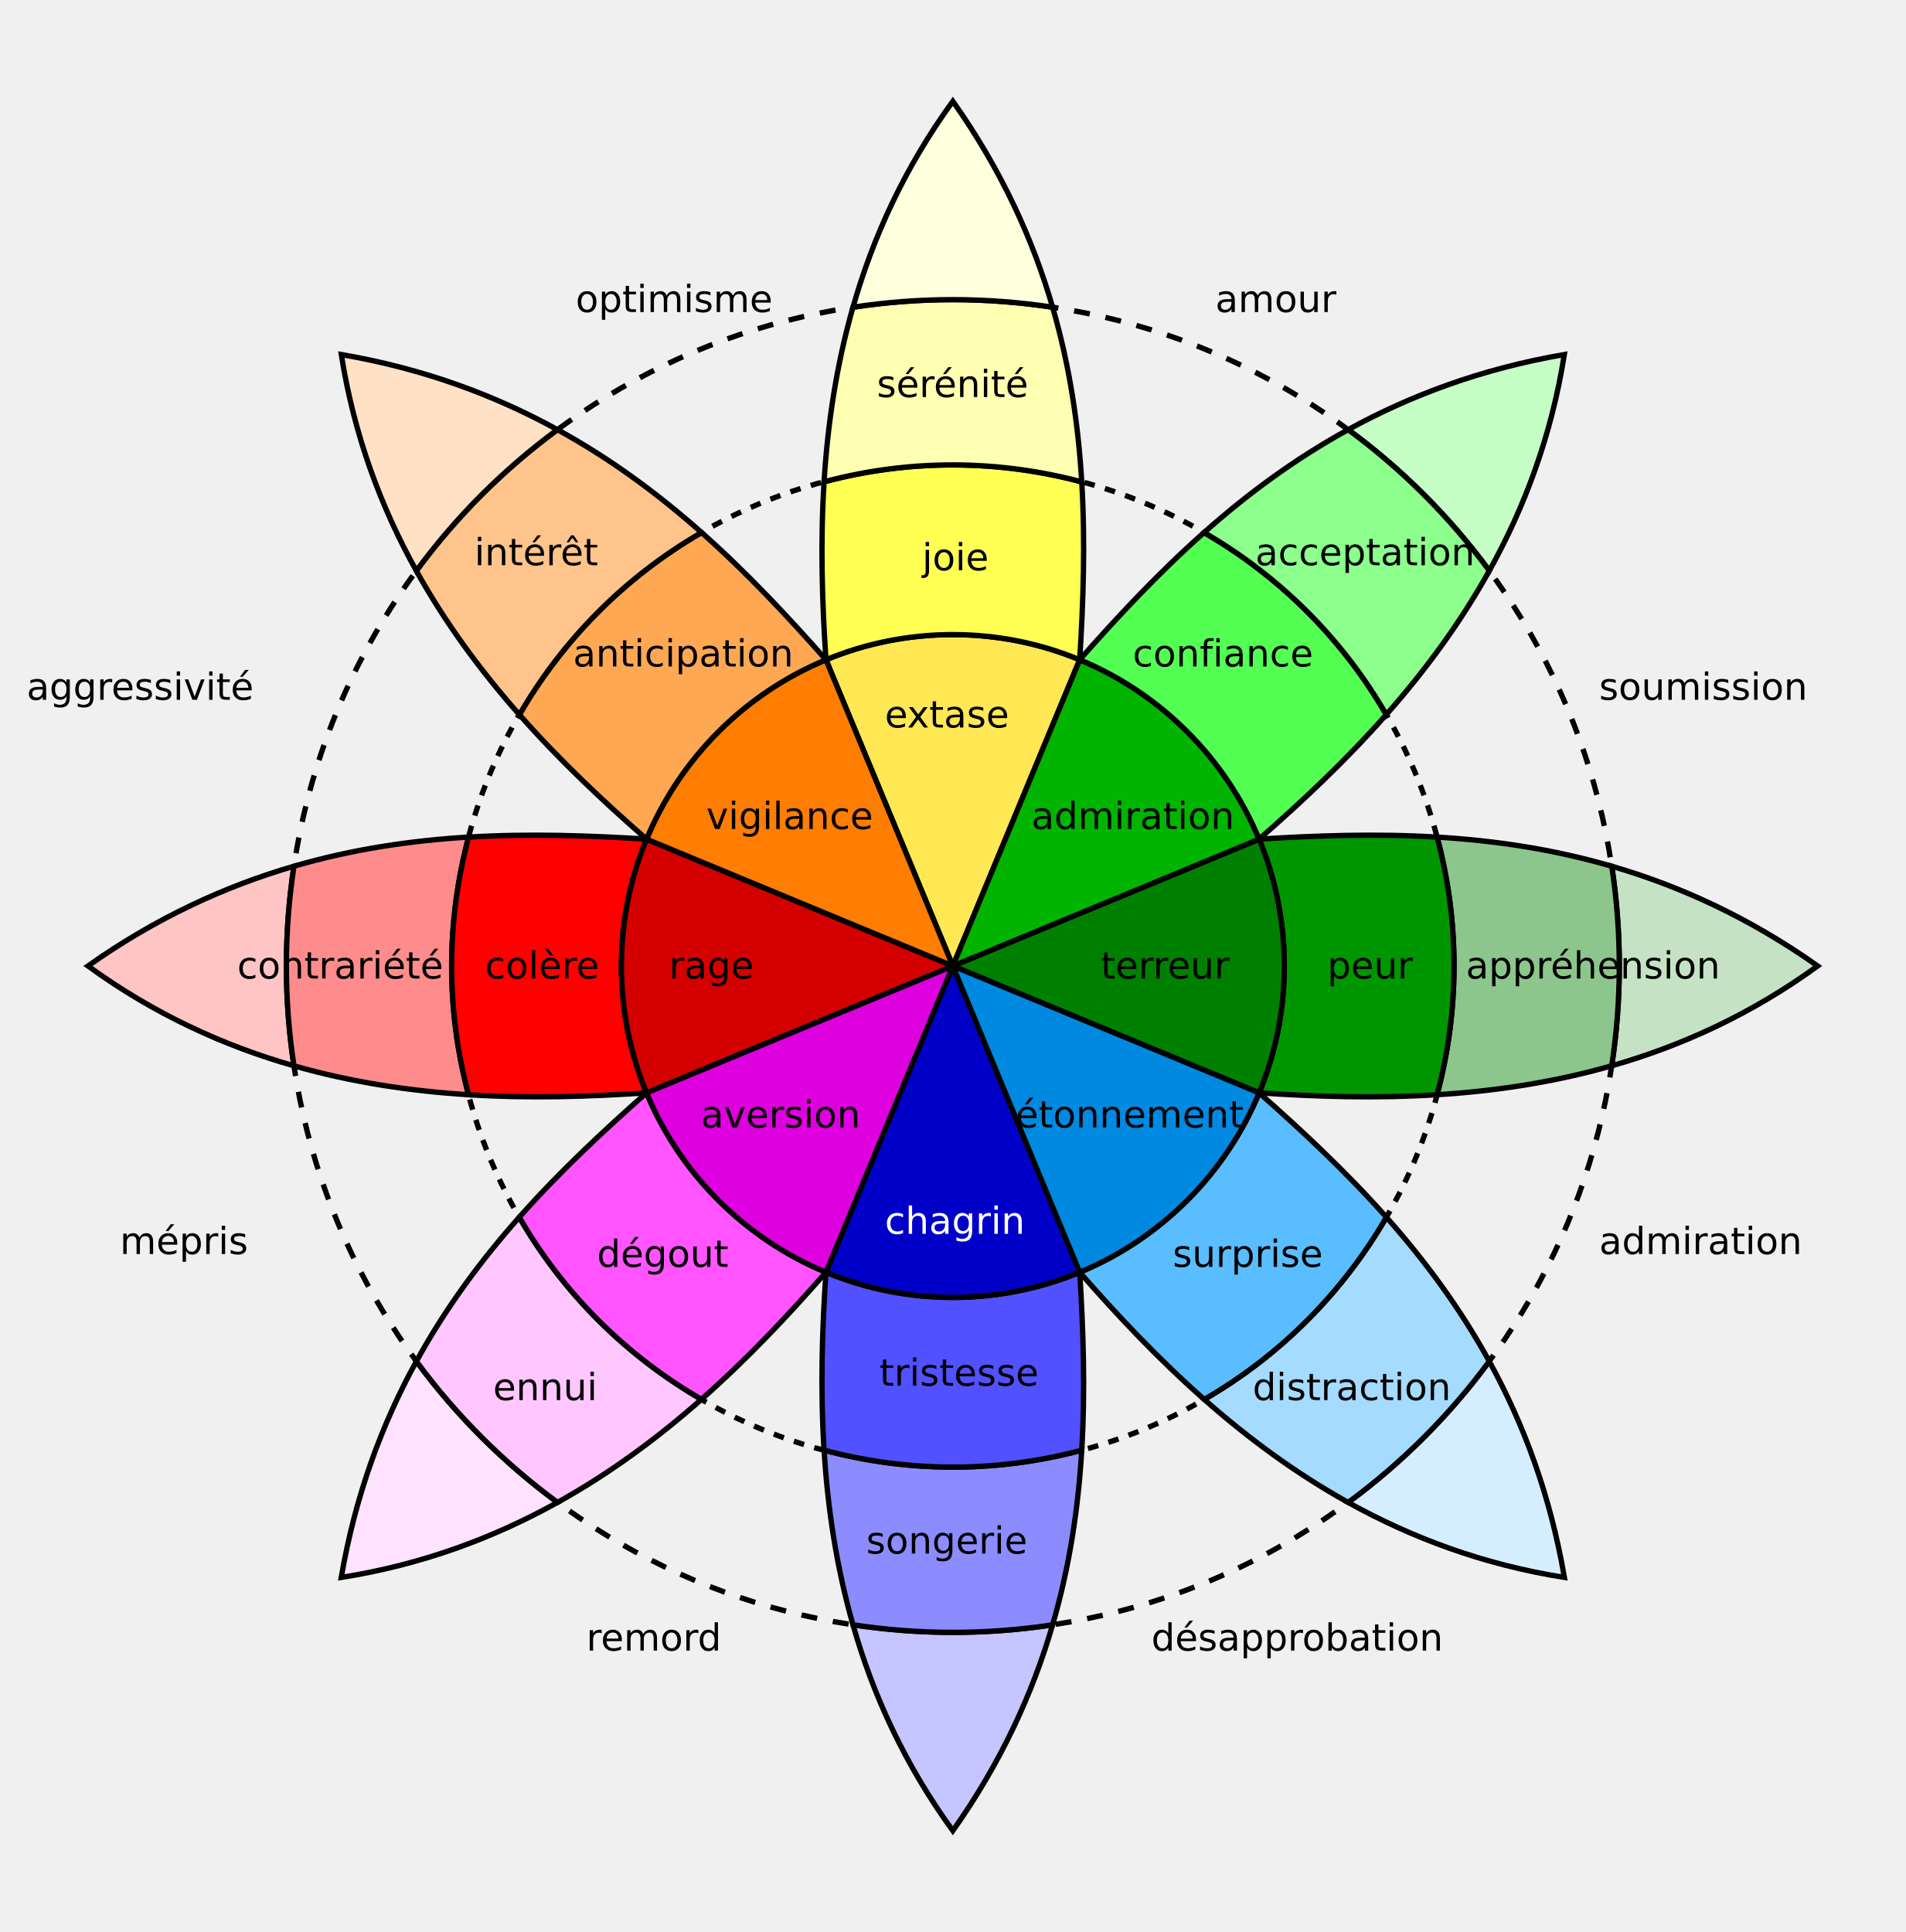
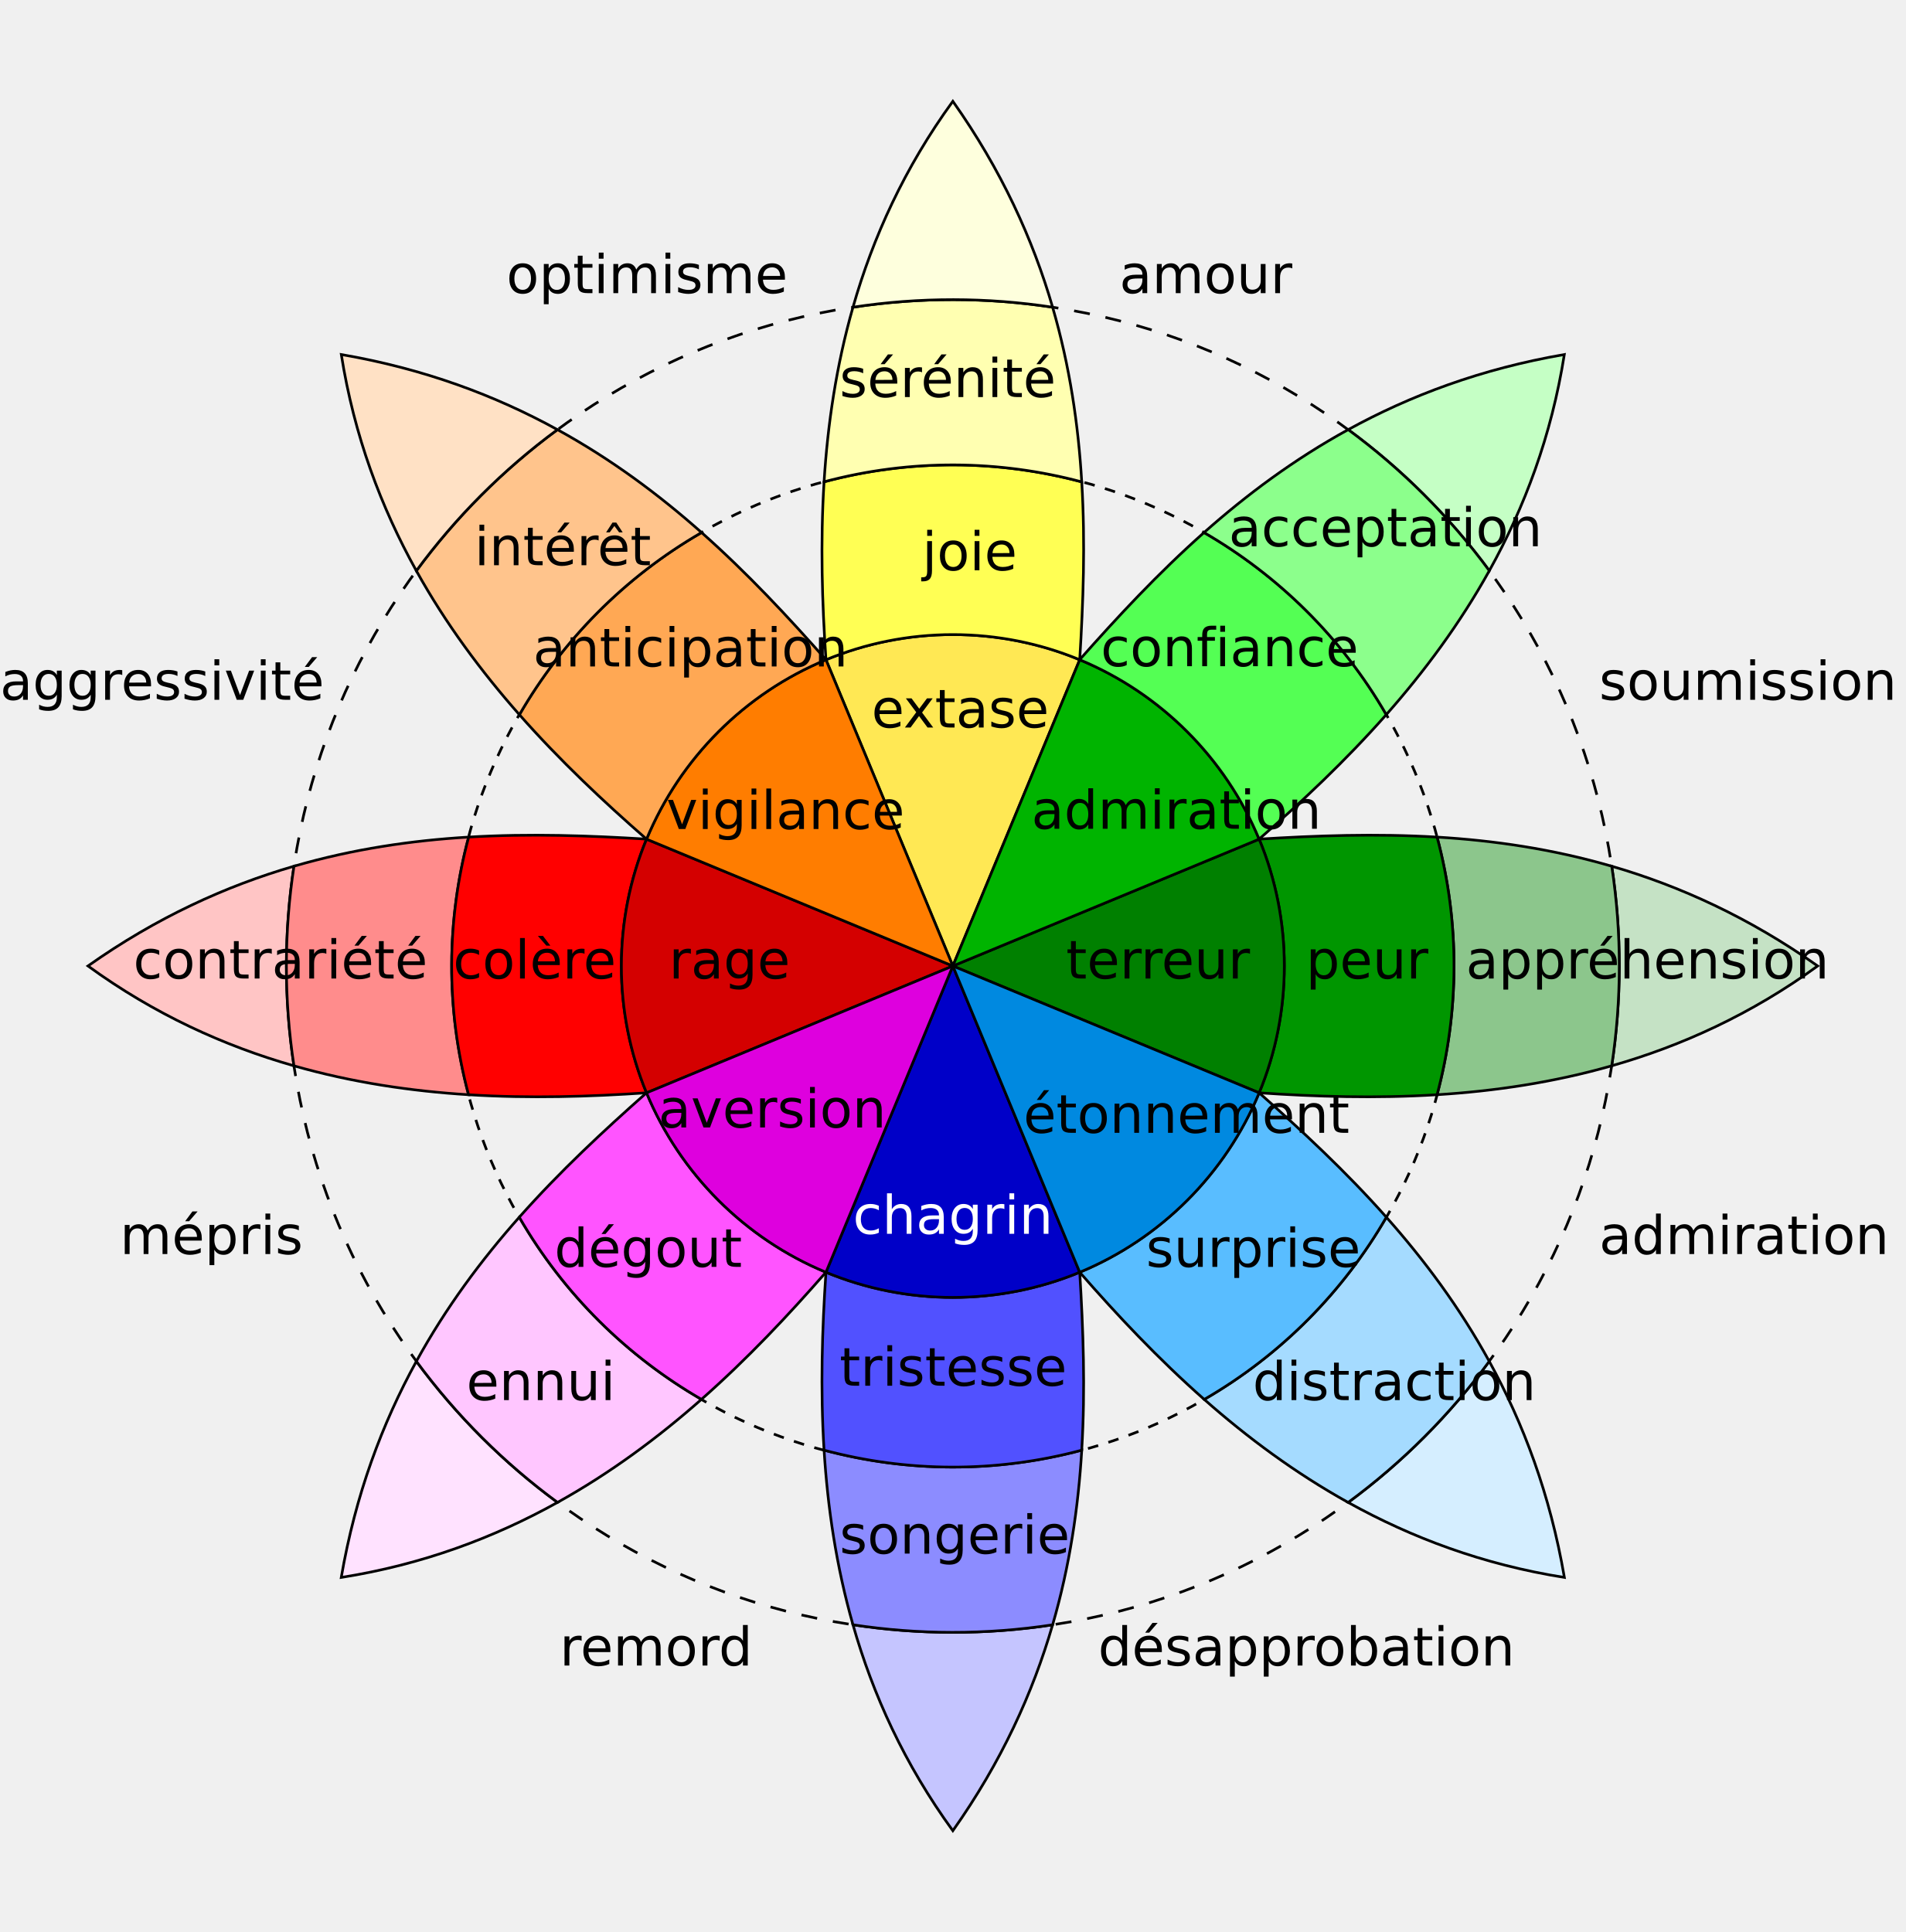
<svg xmlns="http://www.w3.org/2000/svg" version="1.1" width="715px" height="725px" viewBox="0 0 715 725">
-   <g id="circles" fill="none" stroke="#000" stroke-width="2">
+   <g id="circles" fill="none" stroke="#000" stroke-width="1">
    <circle id="outer-ring" stroke-dasharray="6" cx="357.5" cy="362.5" r="250" />
    <circle id="inner-ring" stroke-dasharray="4" cx="357.5" cy="362.5" r="188" />
  </g>
-   <g id="areas" stroke="#000" stroke-width="2">
+   <g id="areas" stroke="#000" stroke-width="1">
    <path fill="#FFC5C5" d="M110.303,325.048C84.749,332.483,58.82,344.254,33,362.488   c24.984,18.157,51.076,29.983,77.296,37.476C106.462,374.791,106.564,349.555,110.303,325.048z" />
    <path fill="#C5E2C5" d="M604.723,399.955c26.213-7.488,52.3-19.314,77.277-37.47   c-25.812-18.227-51.728-29.997-77.269-37.432C608.563,350.221,608.459,375.453,604.723,399.955z" />
    <path fill="#8CC68C" d="M539.196,410.803c21.552-1.346,43.584-4.578,65.524-10.848   c3.736-24.502,3.843-49.734,0.013-74.897c-22.233-6.471-44.188-9.651-65.539-10.933   C547.881,346.588,547.452,379.844,539.196,410.803z" />
    <path fill="#009600" d="M472.43,314.882c6.084,14.668,9.449,30.749,9.449,47.618   c0,16.859-3.359,32.932-9.438,47.594c21.231,1.439,43.719,2.148,66.756,0.709c8.258-30.959,8.687-64.215-0.002-96.678   C516.104,312.74,493.713,313.576,472.43,314.882z" />
    <path fill="#008000" d="M472.438,410.104c12.582-30.408,12.582-64.796,0-95.204L357.512,362.5L472.438,410.104z" />
    <path fill="#FF8C8C" d="M175.847,314.122c-21.354,1.277-43.308,4.456-65.545,10.926   c-3.737,24.507-3.842,49.743-0.008,74.913c21.939,6.268,43.971,9.496,65.518,10.844   C167.138,378.338,167.578,345.08,175.847,314.122z" />
    <path fill="#FF0000" d="M242.571,410.092l0.011-0.004c-6.076-14.66-9.438-30.729-9.438-47.588   c0-16.866,3.363-32.943,9.445-47.609l-0.021-0.008c-21.271-1.306-43.646-2.141-66.725-0.761   c-8.269,30.958-8.71,64.216-0.036,96.683C198.851,412.242,221.338,411.531,242.571,410.092z" />
    <path fill="#D40000" d="M242.589,314.899c-12.583,30.409-12.583,64.797,0,95.205L357.512,362.5L242.589,314.899z" />
    <path fill="#FFE854" d="M309.908,247.577L357.512,362.5l47.604-114.923   C374.702,234.995,340.319,234.995,309.908,247.577z" />
    <path fill="#FFFF54" d="M309.907,247.573l0.002,0.006c14.664-6.081,30.739-9.444,47.604-9.444   c16.854,0,32.922,3.359,47.58,9.437l0.003-0.005c0.008-0.011,0.018-0.021,0.021-0.026c1.304-21.269,2.138-43.636,0.757-66.704   c-30.959-8.268-64.214-8.705-96.679-0.026C307.757,203.847,308.468,226.336,309.907,247.573z" />
    <path fill="#FFFFB1" d="M405.872,180.831c-1.273-21.354-4.456-43.308-10.929-65.544c-24.504-3.734-49.738-3.837-74.904-0.003   c-6.268,21.939-9.5,43.971-10.845,65.519C341.66,172.126,374.916,172.567,405.872,180.831z" />
    <path fill="#FEFFDD" d="M394.948,115.287C387.517,89.74,375.741,63.818,357.512,38   c-18.155,24.979-29.98,51.066-37.471,77.284C345.206,111.449,370.441,111.552,394.948,115.287z" />
    <path fill="#C5C5FF" d="M320.038,609.707c7.489,26.219,19.315,52.309,37.474,77.293   c18.229-25.813,30-51.732,37.436-77.277C369.78,613.553,344.544,613.449,320.038,609.707z" />
    <path fill="#8C8CFF" d="M309.195,544.182c1.346,21.553,4.576,43.582,10.844,65.525   c24.506,3.738,49.741,3.846,74.907,0.016c6.472-22.232,9.647-44.188,10.931-65.535   C373.409,552.869,340.155,552.444,309.195,544.182z" />
    <path fill="#5151FF" d="M405.116,477.428l-0.002-0.004c-14.664,6.08-30.739,9.443-47.604,9.443   c-16.863,0-32.938-3.363-47.604-9.443l-0.002,0.004c-1.438,21.23-2.149,43.721-0.712,66.754c30.96,8.262,64.216,8.689,96.679,0.006   C407.258,521.098,406.422,498.711,405.116,477.428z" />
    <path fill="#0000C8" d="M405.116,477.424L357.512,362.5l-47.604,114.924   C340.319,490.006,374.702,490.006,405.116,477.424z" />
    <path fill="#FF7D00" d="M242.589,314.899L357.512,362.5l-47.604-114.923   C279.509,260.183,255.194,284.497,242.589,314.899z" />
    <path fill="#FFA854" d="M242.58,314.886l0.011,0.004c12.606-30.396,36.919-54.708,67.317-67.313   l-0.006-0.018c-14.125-15.968-29.368-32.383-46.669-47.729c-29.093,16.813-52.301,40.631-68.354,68.356   C210.151,285.498,226.552,300.893,242.58,314.886z" />
    <path fill="#FFC48C" d="M263.233,199.834c-16.001-14.192-33.779-27.459-54.076-38.606c-20.498,15.085-38.263,33-52.943,52.968   c11.085,19.946,24.38,37.813,38.667,54C210.934,240.465,234.142,216.649,263.233,199.834z" />
    <path fill="#FFE2FF" d="M156.228,510.84c-12.811,23.32-22.829,49.961-28.192,81.107   c30.508-4.828,57.32-14.916,81.155-28.16C189.226,549.108,171.312,531.34,156.228,510.84z" />
    <path fill="#FFC6FF" d="M194.837,456.762c-14.194,16.002-27.461,33.779-38.609,54.078   c15.083,20.5,32.998,38.268,52.963,52.947c19.948-11.084,37.812-24.379,53.999-38.666   C235.463,509.071,211.646,485.86,194.837,456.762z" />
    <path fill="#FF54FF" d="M309.886,477.42l0.003-0.006   c-30.396-12.609-54.704-36.926-67.307-67.326l-0.02,0.008c-15.967,14.123-32.381,29.367-47.726,46.666   c16.811,29.098,40.626,52.309,68.354,68.359C280.494,509.85,295.892,493.449,309.886,477.42z" />
    <path fill="#DE00DE" d="M309.908,477.424L357.512,362.5l-114.923,47.604   C255.194,440.504,279.509,464.821,309.908,477.424z" />
    <path fill="#D5EEFF" d="M558.778,510.85c-14.687,19.963-32.447,37.871-52.946,52.951   c23.829,13.238,50.635,23.32,81.135,28.146C581.602,560.807,571.586,534.17,558.778,510.85z" />
    <path fill="#A5DBFF" d="M558.778,510.85c-11.147-20.301-24.416-38.08-38.608-54.084   c-16.048,27.732-39.248,51.559-68.336,68.377c16.188,14.283,34.051,27.576,53.997,38.658   C526.329,548.721,544.094,530.811,558.778,510.85z" />
    <path fill="#59BDFF" d="M472.438,410.096c-12.604,30.402-36.921,54.723-67.32,67.328   c14,16.035,29.399,32.441,46.716,47.719c29.088-16.818,52.288-40.645,68.336-68.377   C504.821,439.465,488.407,424.221,472.438,410.096z" />
    <path fill="#0089E0" d="M472.438,410.104L357.512,362.5l47.604,114.924   C435.518,464.821,459.829,440.504,472.438,410.104z" />
    <path fill="#C5FFC5" d="M558.801,214.167c13.237-23.829,23.319-50.634,28.146-81.132   c-31.144,5.362-57.778,15.38-81.103,28.188C525.811,175.906,543.721,193.669,558.801,214.167z" />
    <path fill="#00B400" d="M357.512,362.5l114.925-47.604   c-12.604-30.397-36.92-54.715-67.319-67.318L357.512,362.5z" />
    <path fill="#54FF54" d="M405.116,247.535c0,0.012,0,0.021-0.002,0.035l-0.003,0.006   c30.396,12.604,54.706,36.908,67.313,67.302c16.034-13.999,32.44-29.401,47.719-46.714c-16.823-29.086-40.647-52.286-68.385-68.329   C434.471,215.173,419.236,231.576,405.116,247.535z" />
    <path fill="#8CFF8C" d="M520.146,268.164c14.28-16.188,27.571-34.053,38.653-53.998   c-15.08-20.498-32.99-38.264-52.955-52.942c-20.301,11.147-38.08,24.417-54.084,38.611   C479.495,215.878,503.321,239.078,520.146,268.164z" />
    <path fill="#FFE1C5" d="M209.157,161.228c-23.319-12.811-49.961-22.827-81.104-28.189   c4.828,30.509,14.916,57.321,28.161,81.157C170.896,194.229,188.659,176.313,209.157,161.228z" />
  </g>
-   <g id="text" font-family="'DejaVu Sans'" font-size="14">
+   <g id="text" font-family="'DejaVu Sans'" font-size="20" fill-rule="evenodd">
    <g>
-       <text transform="matrix(1 0 0 1 216 117.1)">optimisme</text>
-       <text transform="matrix(1 0 0 1 456 117.1)">amour</text>
-       <text transform="matrix(1 0 0 1 10 262.6)">aggressivité</text>
+       <text transform="matrix(1 0 0 1 190 110)">optimisme</text>
+       <text transform="matrix(1 0 0 1 420 110)">amour</text>
+       <text transform="matrix(1 0 0 1 0 262.6)">aggressivité</text>
      <text transform="matrix(1 0 0 1 600 262.6)">soumission</text>
      <text transform="matrix(1 0 0 1 45 470.6)">mépris</text>
      <text transform="matrix(1 0 0 1 600 470.6)">admiration</text>
-       <text transform="matrix(1 0 0 1 220 619.4)">remord</text>
-       <text transform="matrix(1 0 0 1 432 619.4)">désapprobation</text>
+       <text transform="matrix(1 0 0 1 210 625)">remord</text>
+       <text transform="matrix(1 0 0 1 412 625)">désapprobation</text>
    </g>
    <g>
-       <text transform="matrix(1 0 0 1 89 367.2)">contrariété</text>
-       <text transform="matrix(1 0 0 1 182 367.2)">colère</text>
+       <text transform="matrix(1 0 0 1 50 367.2)">contrariété</text>
+       <text transform="matrix(1 0 0 1 170 367.2)">colère</text>
      <text transform="matrix(1 0 0 1 251 367.2)">rage</text>
    </g>
    <g>
-       <text transform="matrix(1 0 0 1 265 311.1)">vigilance</text>
-       <text transform="matrix(1 0 0 1 215 250.1)">anticipation</text>
+       <text transform="matrix(1 0 0 1 250 311.1)">vigilance</text>
+       <text transform="matrix(1 0 0 1 200 250.1)">anticipation</text>
      <text transform="matrix(1 0 0 1 178 212.1)">intérêt</text>
    </g>
    <g>
-       <text transform="matrix(1 0 0 1 332 273)">extase</text>
+       <text transform="matrix(1 0 0 1 327 273)">extase</text>
      <text transform="matrix(1 0 0 1 346 214)">joie</text>
-       <text transform="matrix(1 0 0 1 329 149)">sérénité</text>
+       <text transform="matrix(1 0 0 1 315 149)">sérénité</text>
    </g>
    <g>
-       <text transform="matrix(1 0 0 1 387 311.1)">admiration</text>
-       <text transform="matrix(1 0 0 1 425 250.1)">confiance</text>
-       <text transform="matrix(1 0 0 1 471 212.1)">acceptation</text>
+       <text transform="matrix(1 0 0 1 387 311)">admiration</text>
+       <text transform="matrix(1 0 0 1 413 250)">confiance</text>
+       <text transform="matrix(1 0 0 1 461 205)">acceptation</text>
    </g>
    <g>
-       <text transform="matrix(1 0 0 1 413 367.2)">terreur</text>
-       <text transform="matrix(1 0 0 1 498 367.2)">peur</text>
+       <text transform="matrix(1 0 0 1 400 367.2)">terreur</text>
+       <text transform="matrix(1 0 0 1 490 367.2)">peur</text>
      <text transform="matrix(1 0 0 1 550 367.2)">appréhension</text>
    </g>
    <g>
-       <text transform="matrix(1 0 0 1 381 423.1)">étonnement</text>
-       <text transform="matrix(1 0 0 1 440 475.4)">surprise</text>
+       <text transform="matrix(1 0 0 1 384 425.1)">étonnement</text>
+       <text transform="matrix(1 0 0 1 430 475.4)">surprise</text>
      <text transform="matrix(1 0 0 1 470 525.4)">distraction</text>
    </g>
    <g>
-       <text transform="matrix(1 0 0 1 325 583)">songerie</text>
-       <text transform="matrix(1 0 0 1 330 520)">tristesse</text>
-       <text transform="matrix(1 0 0 1 332 463)" fill="#FFF">chagrin</text>
+       <text transform="matrix(1 0 0 1 315 583)">songerie</text>
+       <text transform="matrix(1 0 0 1 315 520)">tristesse</text>
+       <text transform="matrix(1 0 0 1 320 463)" fill="#FFF">chagrin</text>
    </g>
    <g>
-       <text transform="matrix(1 0 0 1 185 525.4)">ennui</text>
-       <text transform="matrix(1 0 0 1 224 475.4)">dégout</text>
-       <text transform="matrix(1 0 0 1 263 423.1)">aversion</text>
+       <text transform="matrix(1 0 0 1 175 525.4)">ennui</text>
+       <text transform="matrix(1 0 0 1 208 475.4)">dégout</text>
+       <text transform="matrix(1 0 0 1 247 423.1)">aversion</text>
    </g>
  </g>
</svg>
